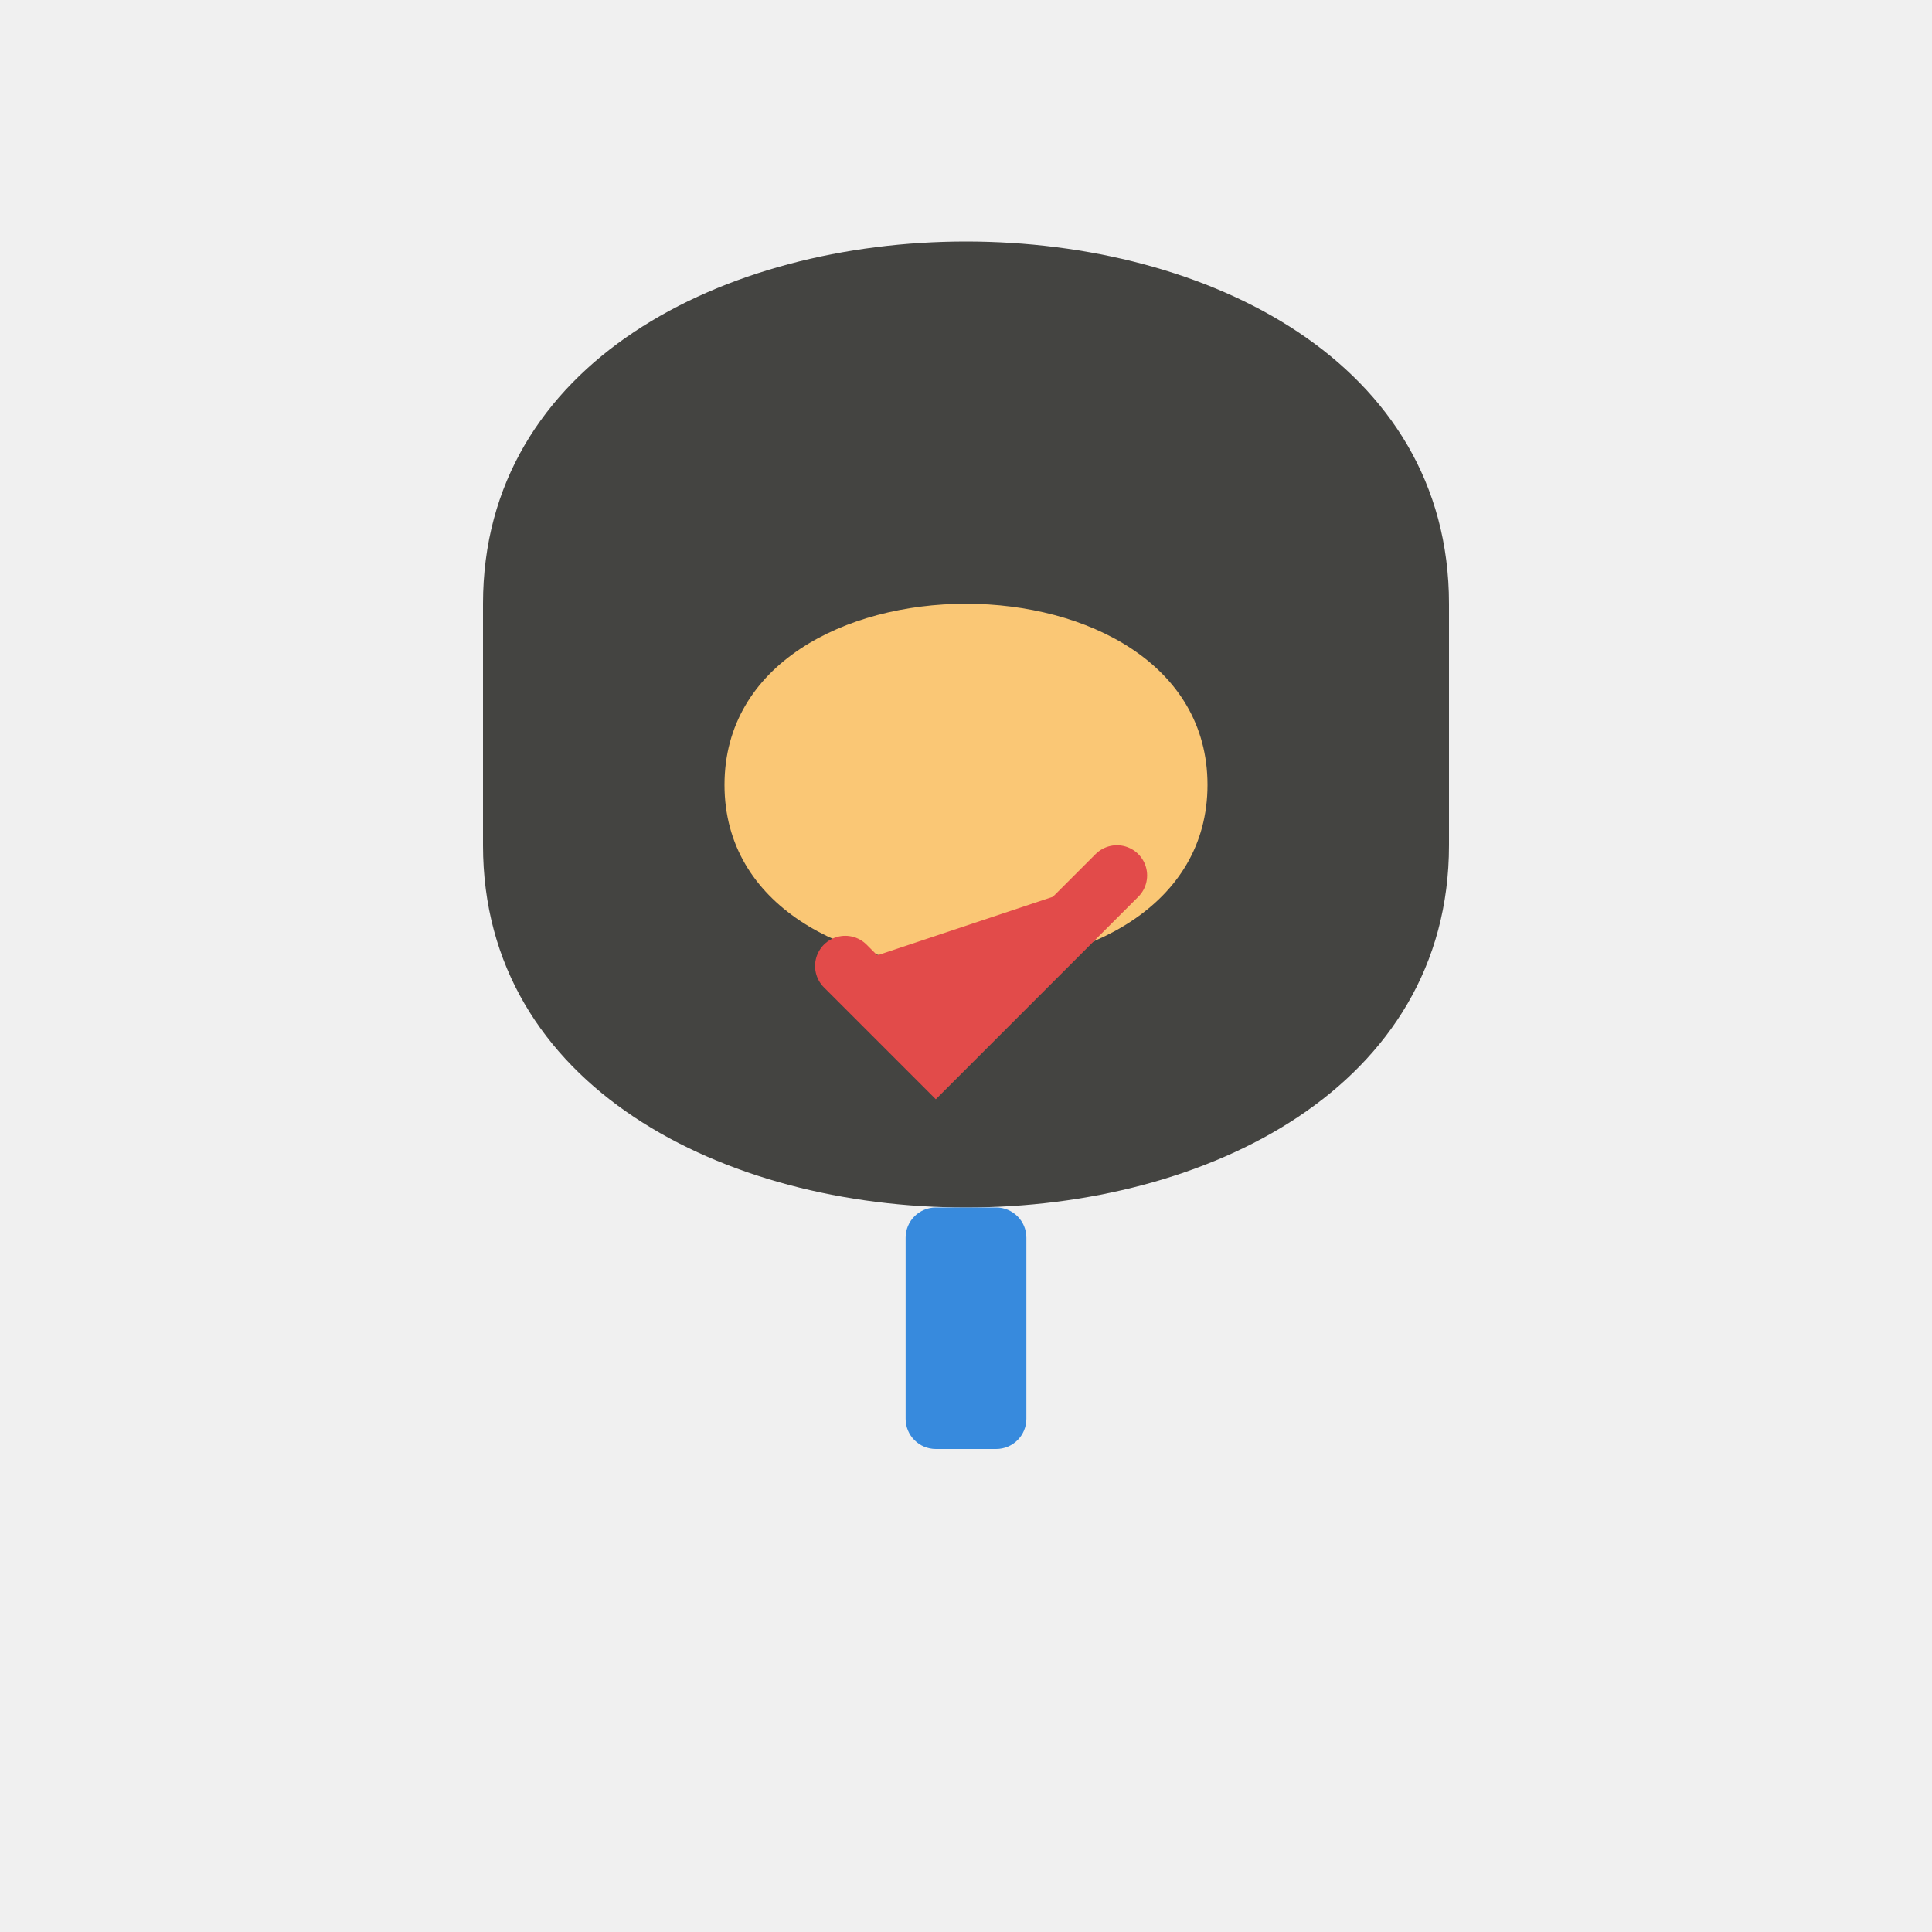
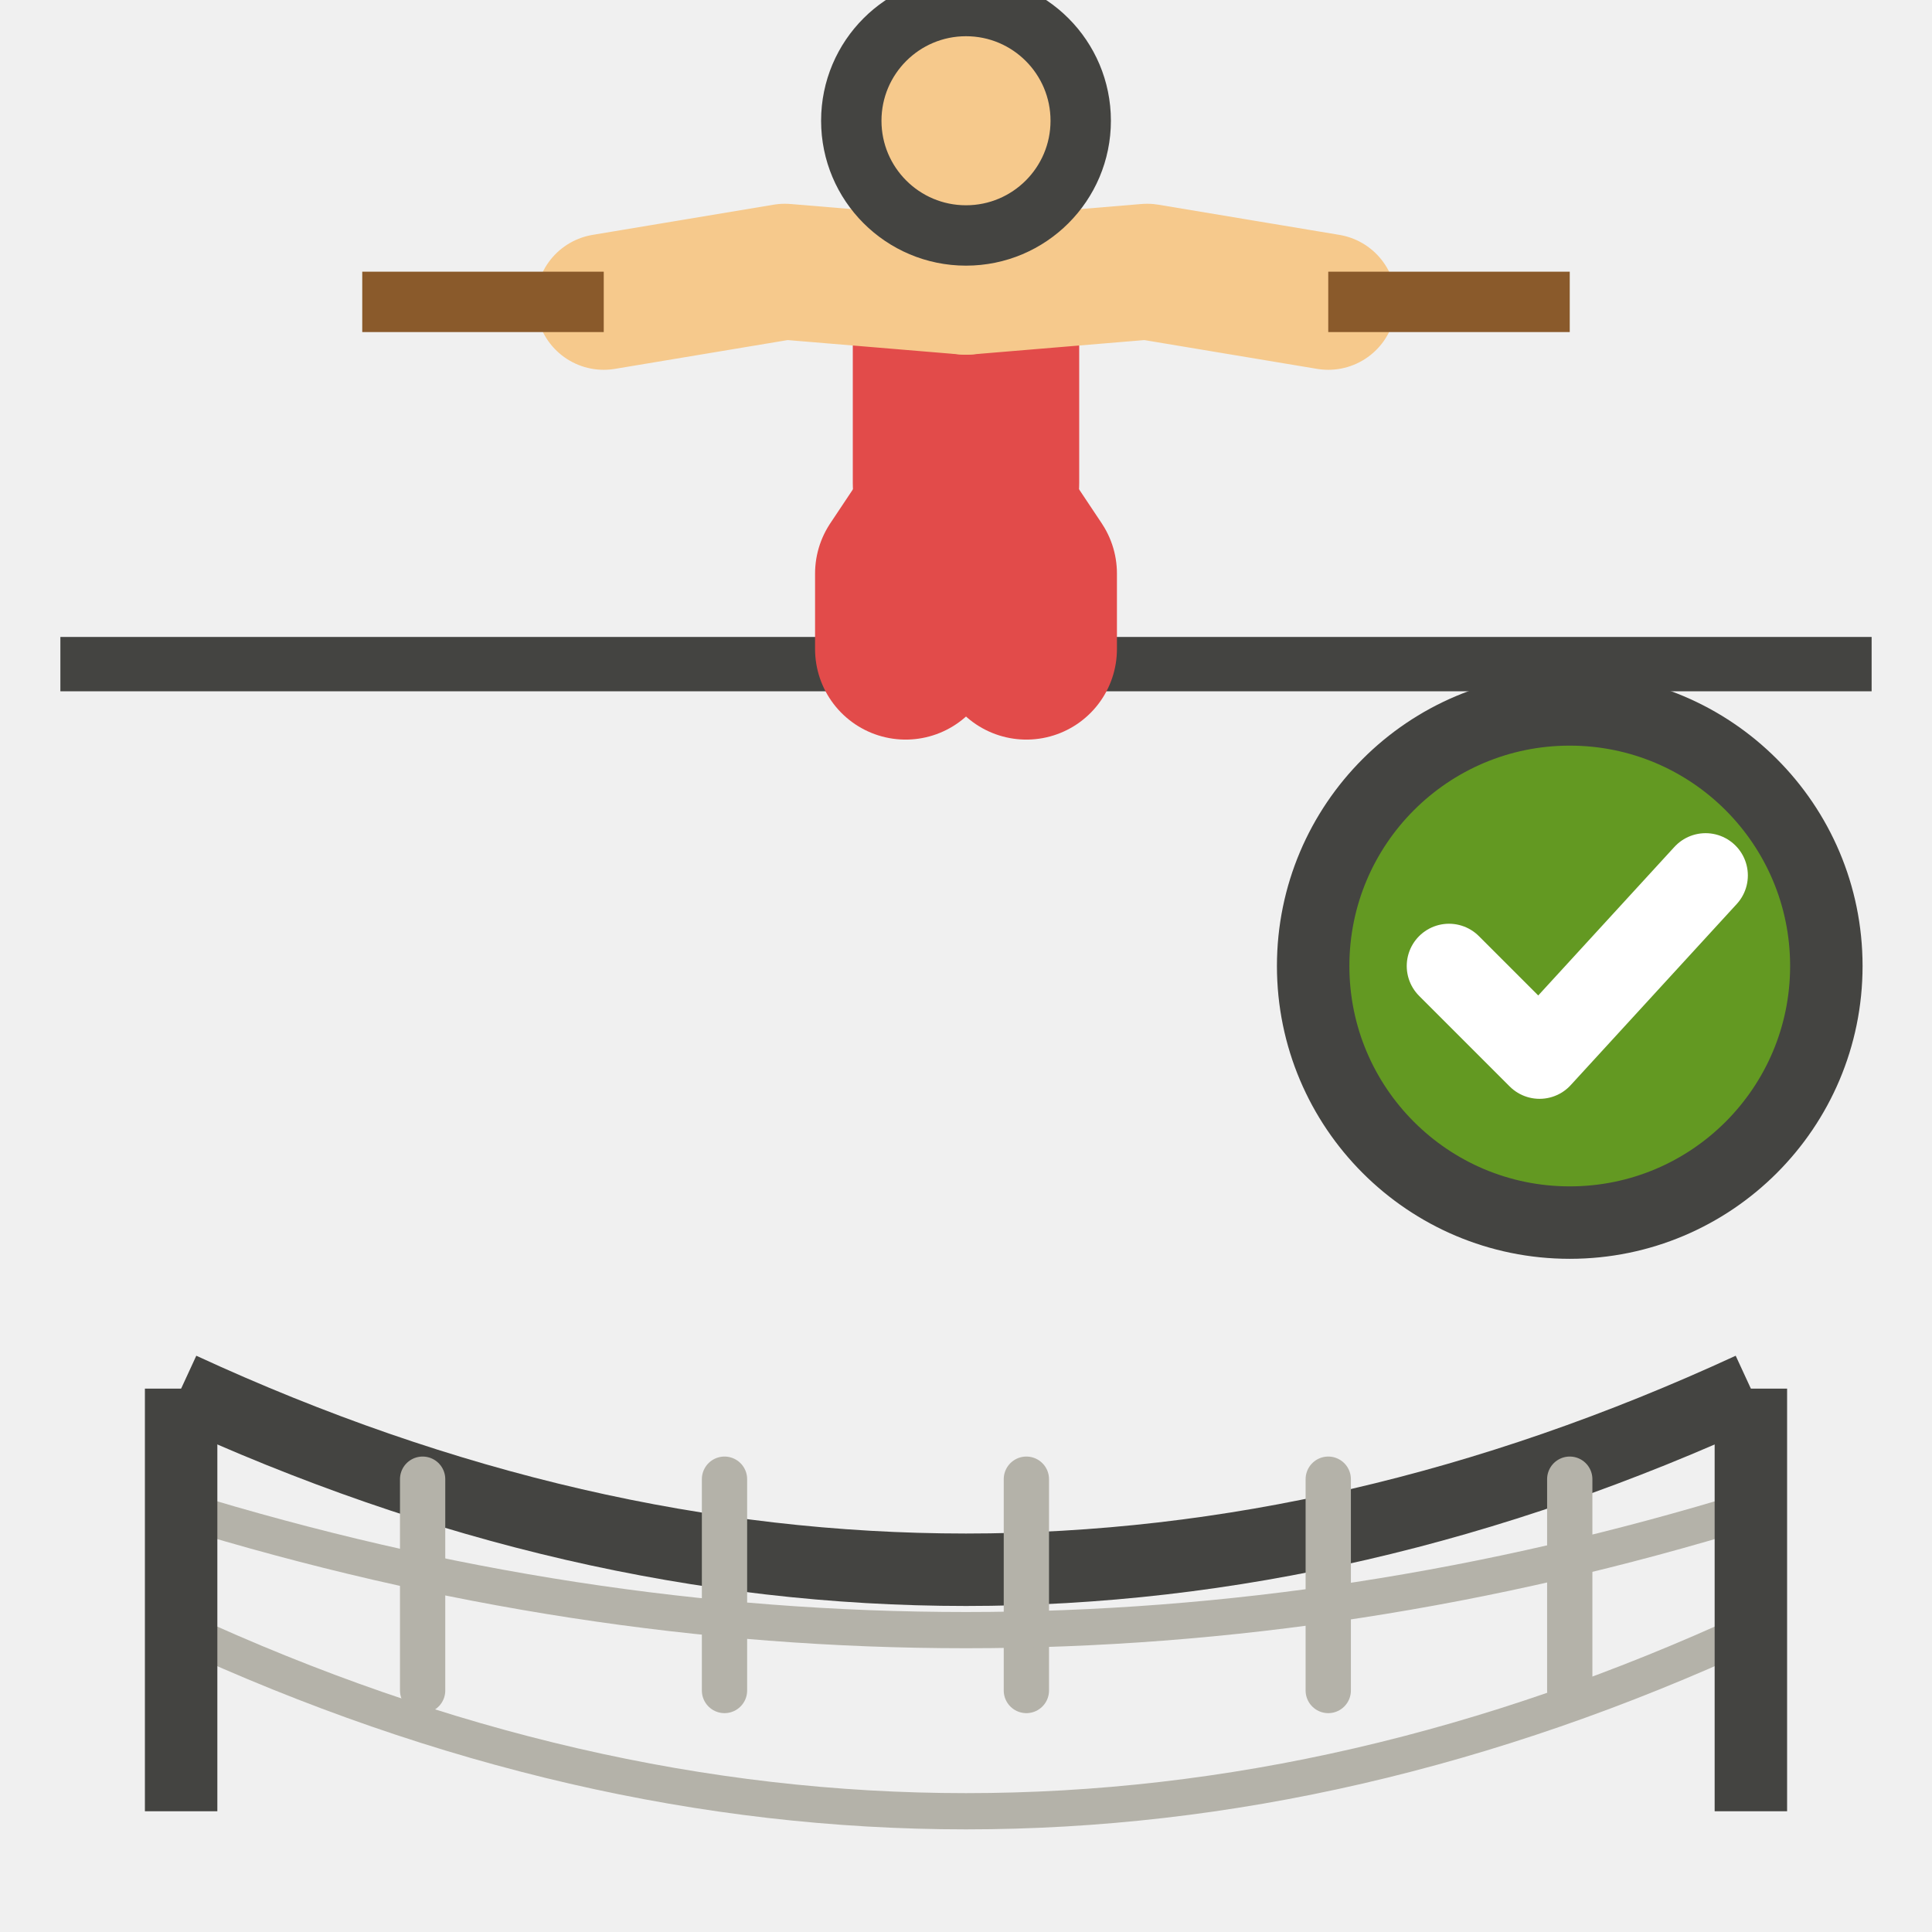
<svg xmlns="http://www.w3.org/2000/svg" viewBox="0 0 64 64">
-   <defs>
-     <style>.a{fill:#444441;}.b{fill:#FAC775;}.c{fill:#378ADD;}.d{fill:#E24B4A;}</style>
-   </defs>
-   <path class="a" d="M32 8c-8 0-16 4-16 12v8c0 8 8 12 16 12s16-4 16-12v-8c0-8-8-12-16-12z" />
-   <path class="b" d="M32 20c-4 0-8 2-8 6s4 6 8 6 8-2 8-6-4-6-8-6z" />
-   <path class="d" d="M28 32l3 3 6-6" stroke="#E24B4A" stroke-width="2" stroke-linecap="round" fill="none" />
-   <rect class="c" x="30" y="40" width="4" height="8" rx="1" />
-   <circle class="c" cx="32" cy="44" r="1.5" fill="#378ADD" />
+   <path d="M2 22h60" stroke="#444441" stroke-width="1.8" />
+   <path d="M32 8L32 16" fill="none" stroke="#E24B4A" stroke-width="7.5" stroke-linecap="round" stroke-linejoin="round" />
+   <path d="M32 16L30 19L30 21.5" fill="none" stroke="#E24B4A" stroke-width="6" stroke-linecap="round" stroke-linejoin="round" />
+   <path d="M32 16L34 19L34 21.5" fill="none" stroke="#E24B4A" stroke-width="6" stroke-linecap="round" stroke-linejoin="round" />
+   <path d="M32 9.5L26 9L20 10" fill="none" stroke="#F6C98C" stroke-width="4.5" stroke-linecap="round" stroke-linejoin="round" />
+   <path d="M32 9.5L38 9L44 10" fill="none" stroke="#F6C98C" stroke-width="4.5" stroke-linecap="round" stroke-linejoin="round" />
+   <circle cx="32" cy="4" r="3.8" fill="#F6C98C" stroke="#444441" stroke-width="2" />
+   <path d="M20 10h-8M44 10h8" stroke="#8A5A2B" stroke-width="2" />
+   <path d="M6 46q26 12 52 0" fill="none" stroke="#444441" stroke-width="2.4" />
+   <path d="M14 49L14 56" fill="none" stroke="#B4B2A9" stroke-width="1.5" stroke-linecap="round" stroke-linejoin="round" />
+   <path d="M24 49L24 56" fill="none" stroke="#B4B2A9" stroke-width="1.5" stroke-linecap="round" stroke-linejoin="round" />
+   <path d="M34 49L34 56" fill="none" stroke="#B4B2A9" stroke-width="1.5" stroke-linecap="round" stroke-linejoin="round" />
+   <path d="M44 49L44 56" fill="none" stroke="#B4B2A9" stroke-width="1.5" stroke-linecap="round" stroke-linejoin="round" />
+   <path d="M52 49L52 56" fill="none" stroke="#B4B2A9" stroke-width="1.5" stroke-linecap="round" stroke-linejoin="round" />
+   <path d="M6 50q26 8 52 0" fill="none" stroke="#B4B2A9" stroke-width="1.2" />
+   <path d="M6 54q26 12 52 0" fill="none" stroke="#B4B2A9" stroke-width="1.2" />
+   <path d="M6 46v14M58 46v14" stroke="#444441" stroke-width="2.4" />
+   <circle cx="52" cy="32" r="8.5" fill="#639922" stroke="#444441" stroke-width="2.4" />
+   <path d="M48 32l3 3 5.5-6" fill="none" stroke="#FFFFFF" stroke-width="2.8" stroke-linecap="round" stroke-linejoin="round" />
</svg>
